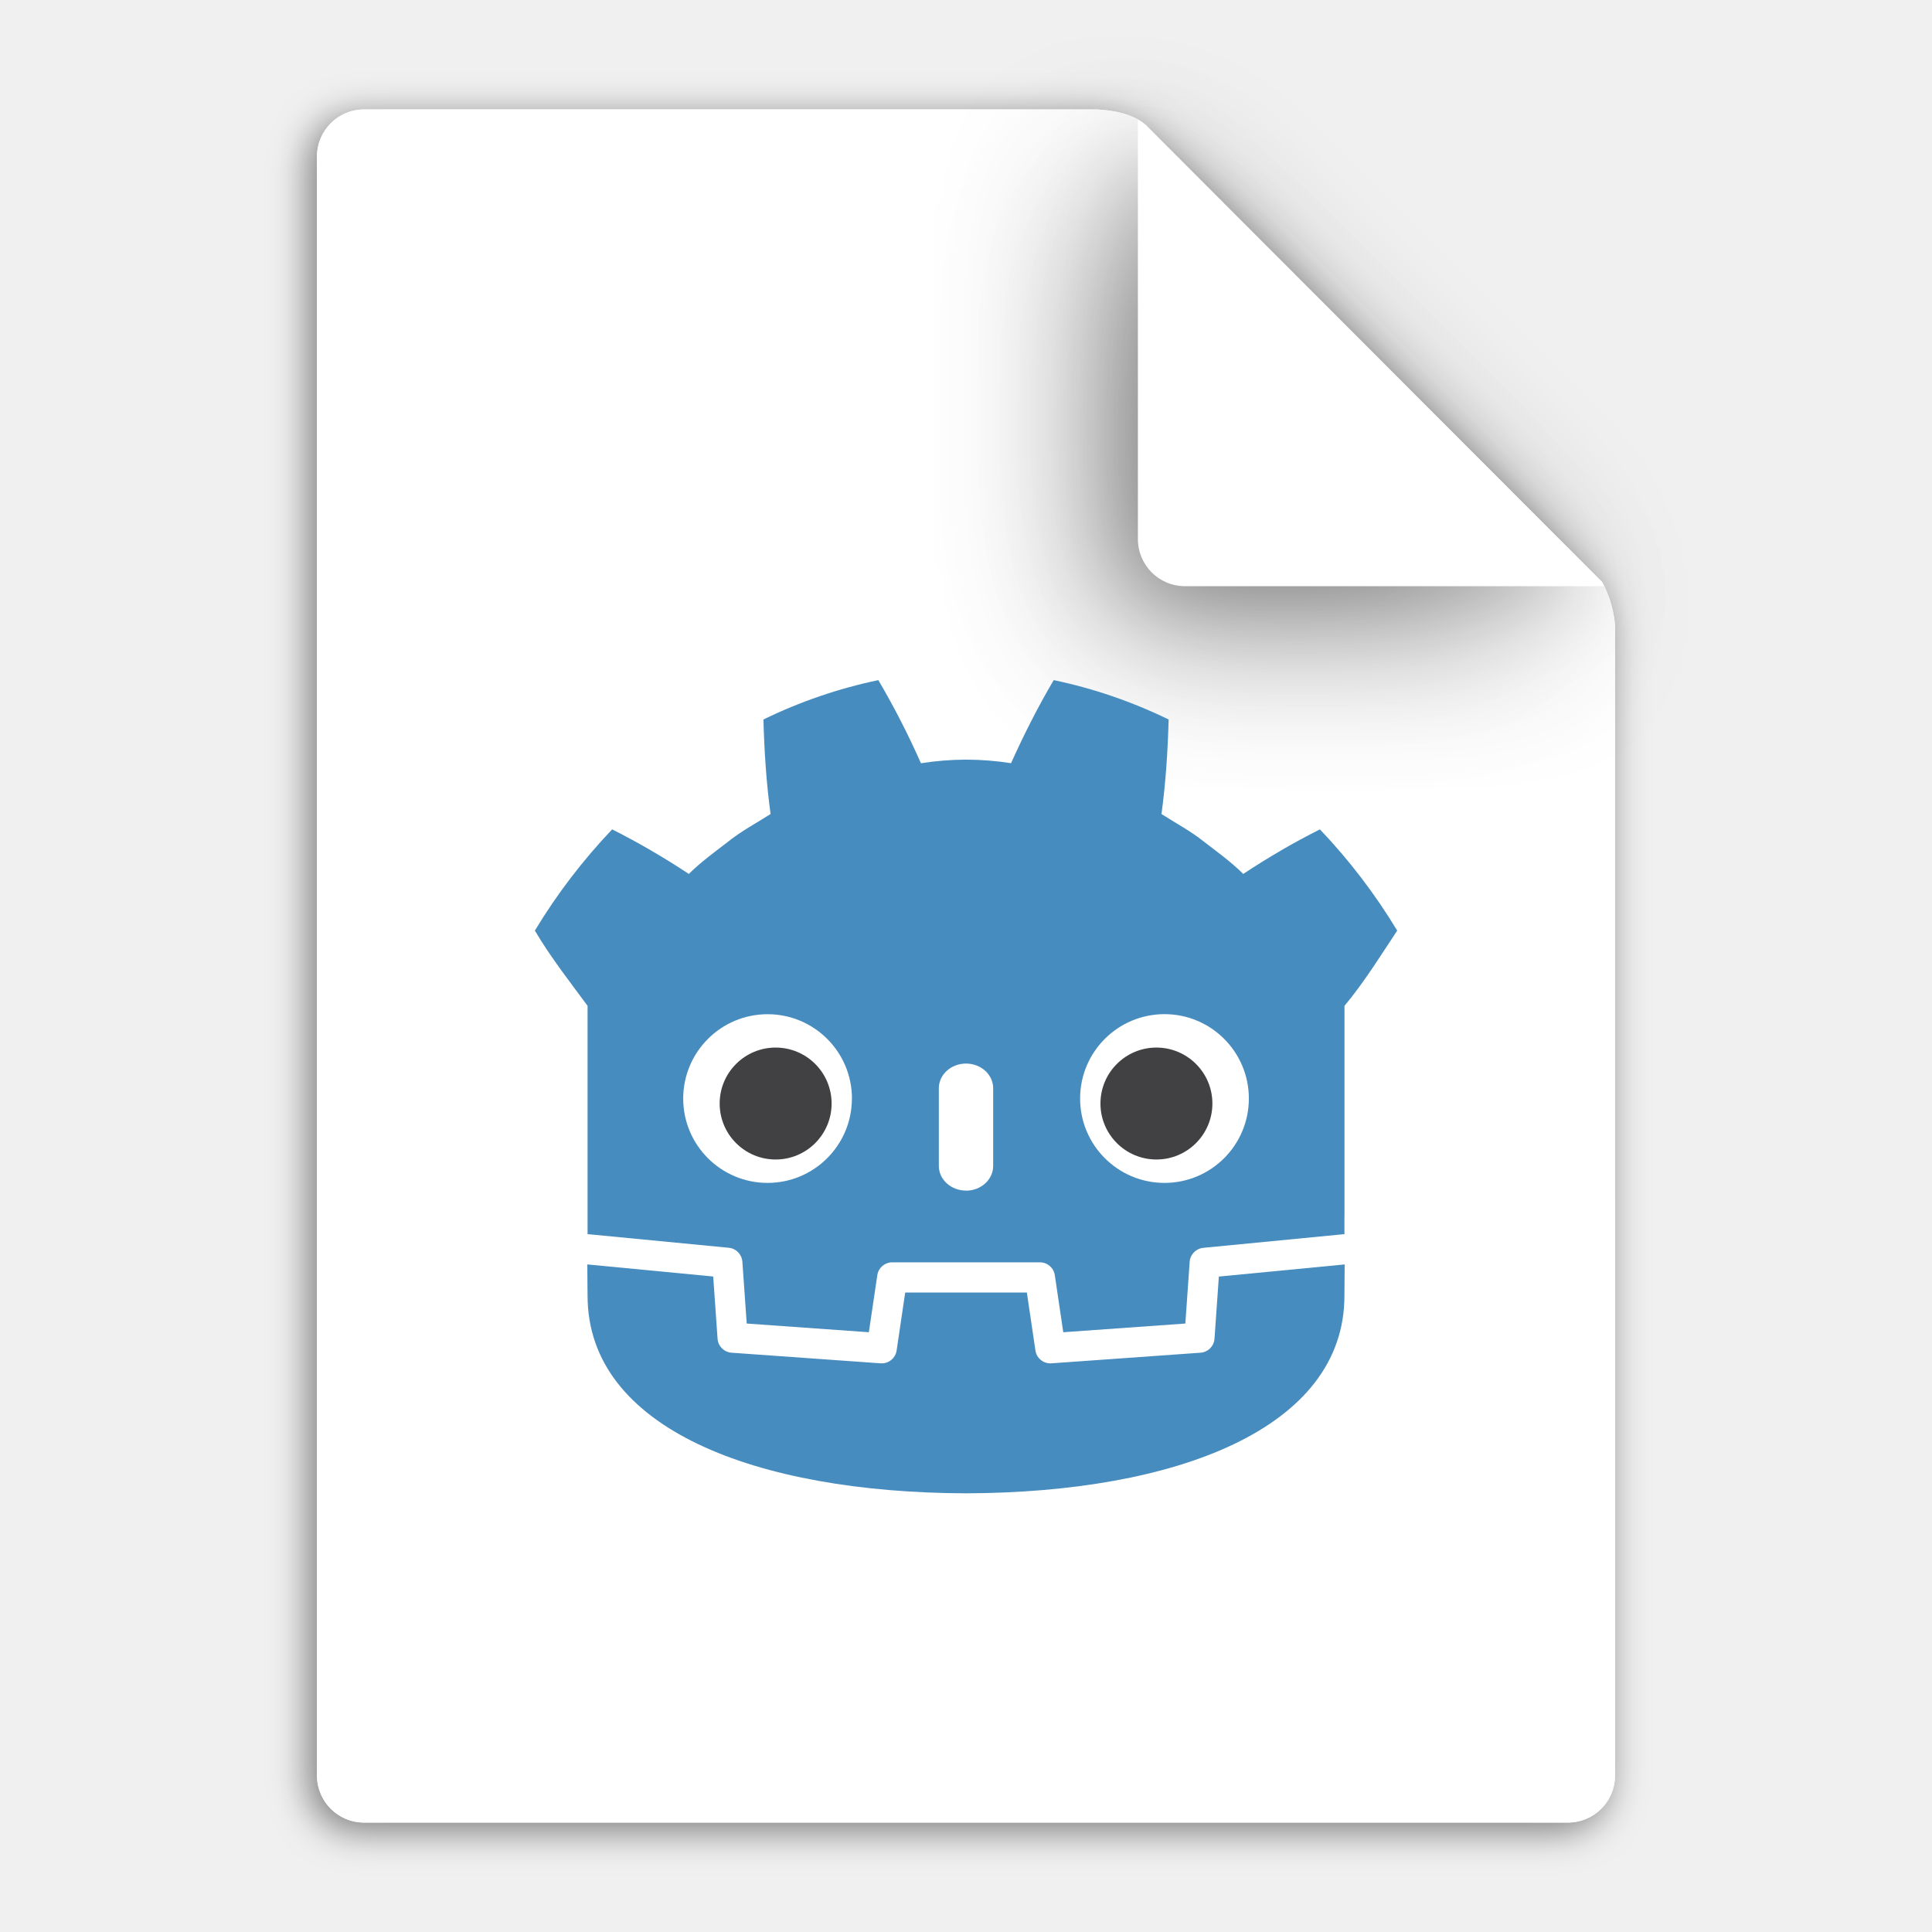
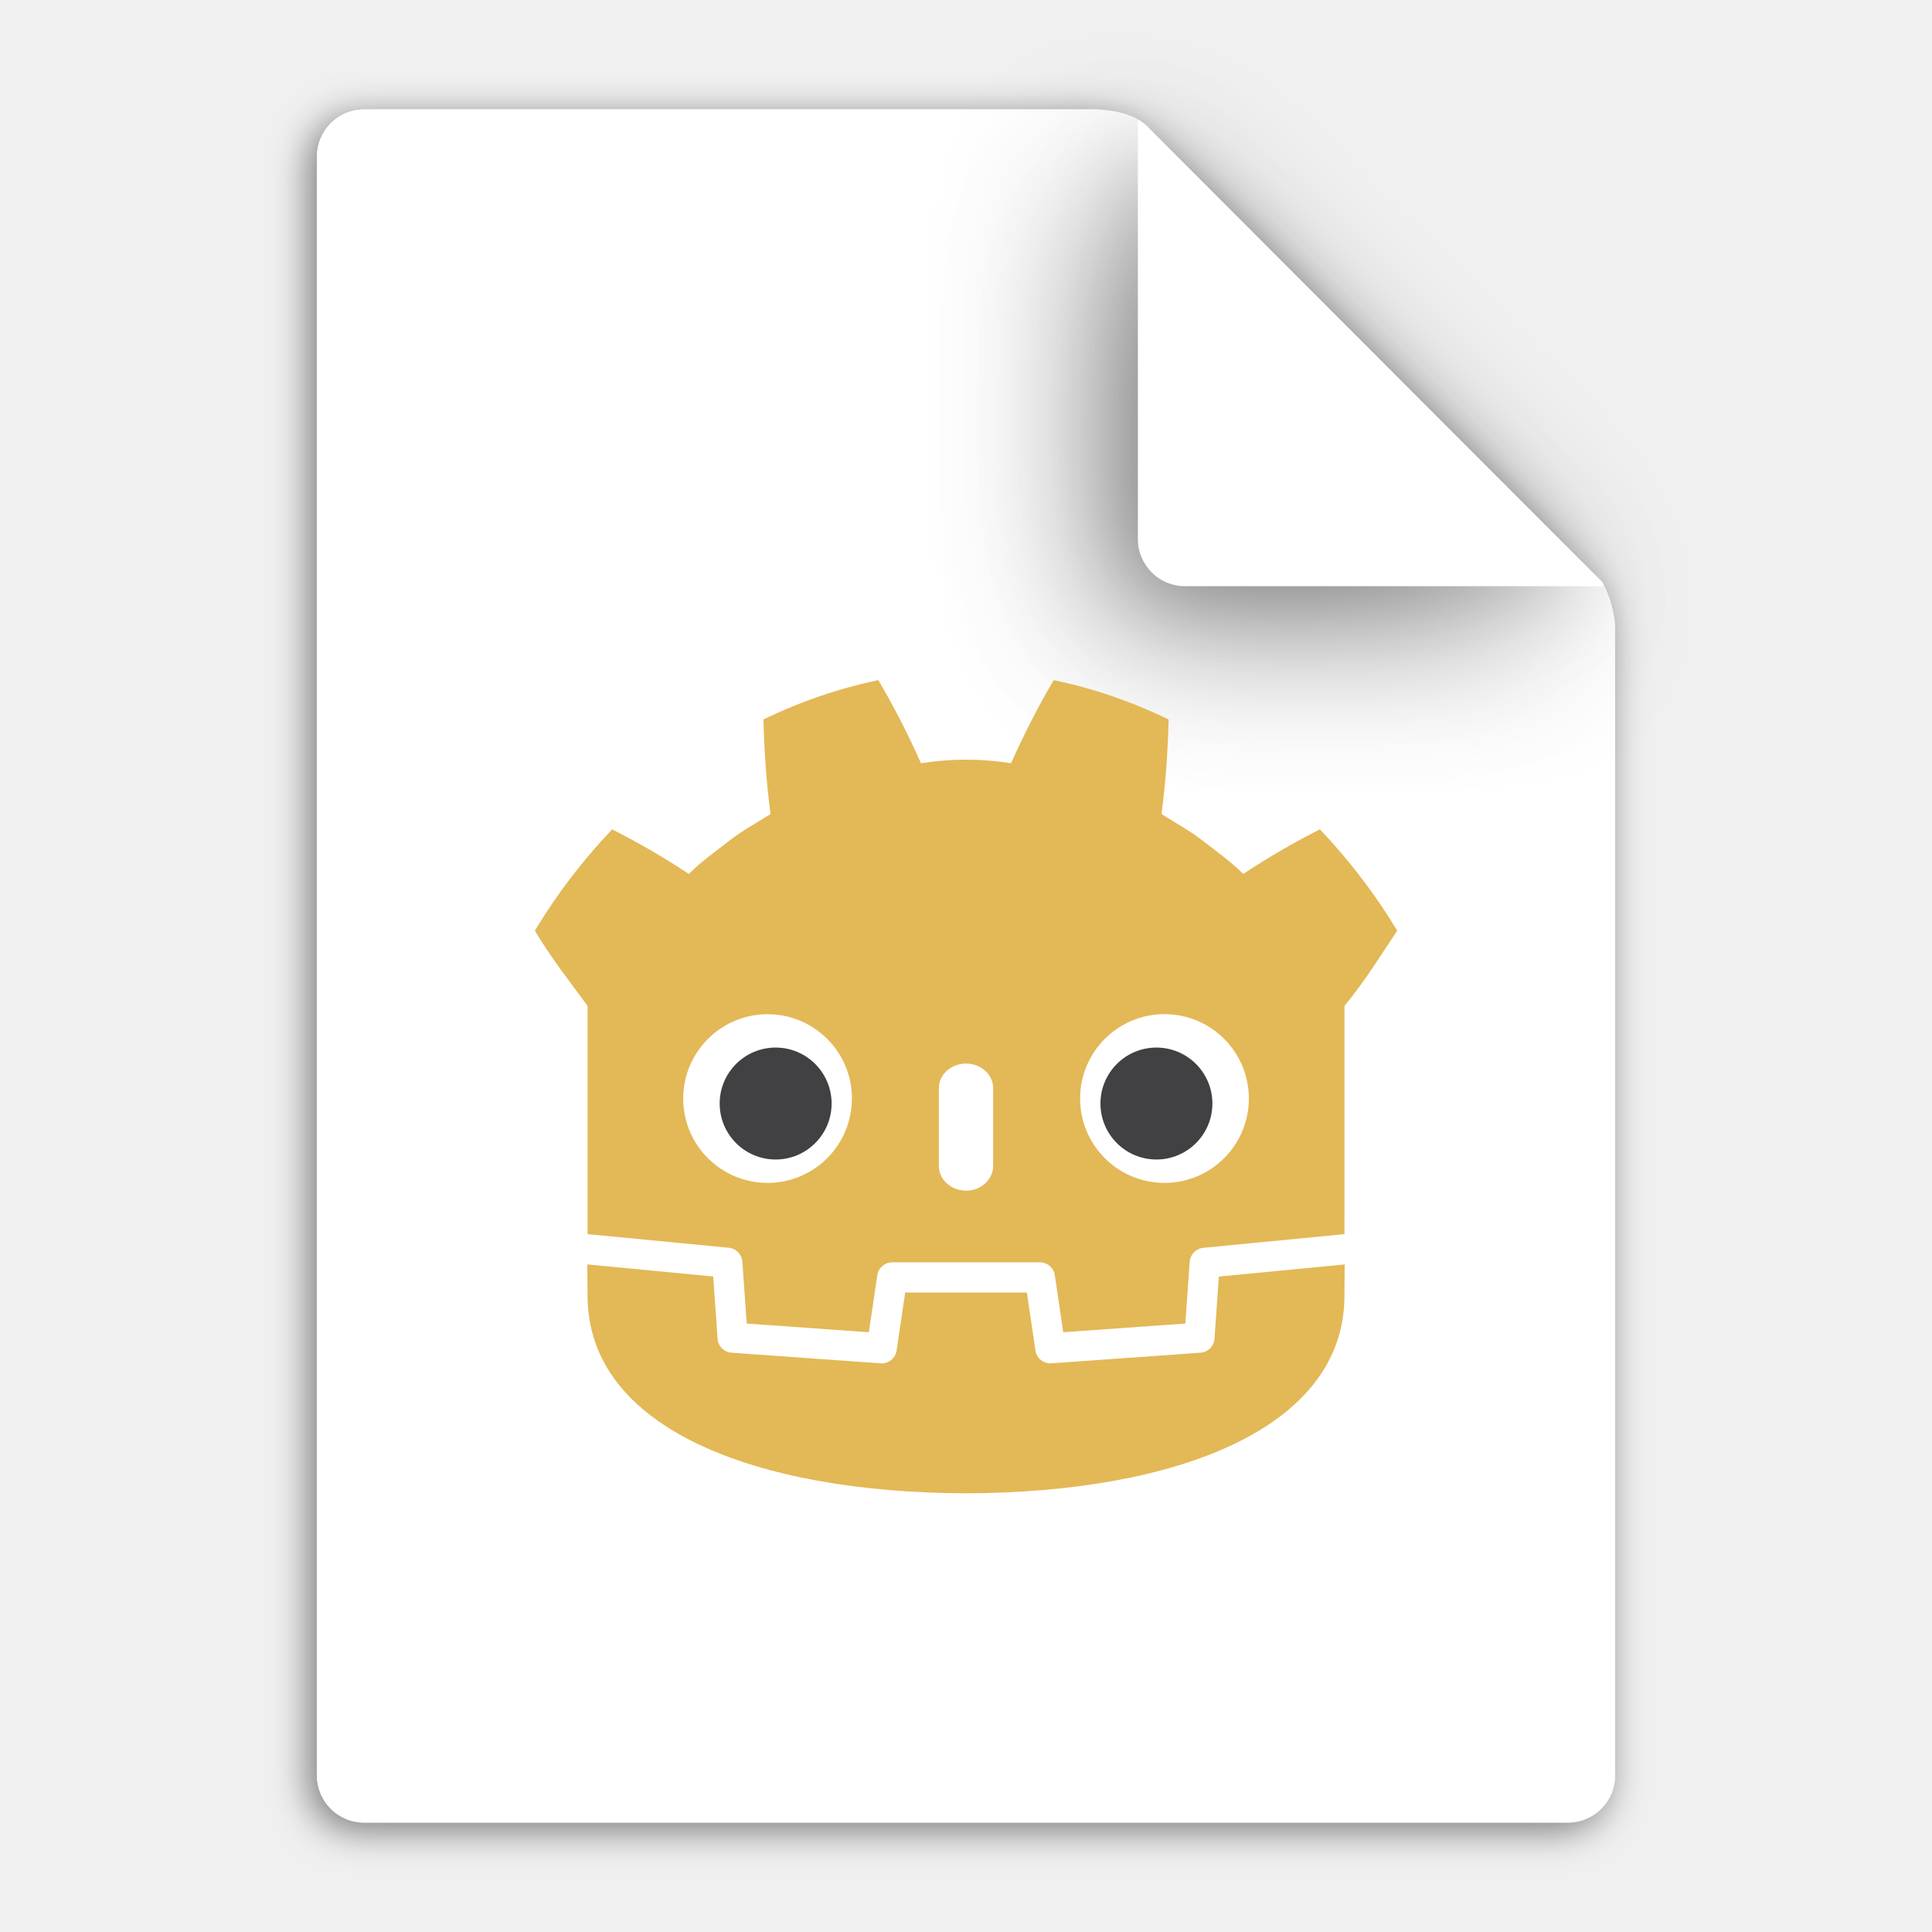
<svg xmlns="http://www.w3.org/2000/svg" xmlns:xlink="http://www.w3.org/1999/xlink" width="32" height="32">
  <defs>
    <filter id="d" width="1.076" height="1.057" x="-.041" y="-.026" color-interpolation-filters="sRGB">
      <feFlood flood-color="#000" flood-opacity=".502" result="flood" />
      <feGaussianBlur in="SourceGraphic" result="blur" stdDeviation="10" />
      <feOffset dx="-4" dy="4" in="blur" result="offset" />
      <feComposite in="flood" in2="offset" operator="in" result="comp1" />
      <feComposite in="SourceGraphic" in2="comp1" result="comp2" />
    </filter>
    <filter id="e" width="1.824" height="1.821" x="-.44" y="-.383" color-interpolation-filters="sRGB">
      <feFlood flood-color="#000" flood-opacity=".502" result="flood" />
      <feGaussianBlur in="SourceGraphic" result="blur" stdDeviation="20" />
      <feOffset dx="-10" dy="10" in="blur" result="offset" />
      <feComposite in="flood" in2="offset" operator="in" result="comp1" />
      <feComposite in="SourceGraphic" in2="comp1" result="fbSourceGraphic" />
      <feColorMatrix in="fbSourceGraphic" result="fbSourceGraphicAlpha" values="0 0 0 -1 0 0 0 0 -1 0 0 0 0 -1 0 0 0 0 1 0" />
      <feFlood flood-color="#000" flood-opacity=".2" result="flood" />
      <feGaussianBlur in="fbSourceGraphic" result="blur" stdDeviation="20" />
      <feOffset dx="-4" dy="4" in="blur" result="offset" />
      <feComposite in="flood" in2="offset" operator="in" result="comp1" />
      <feComposite in="fbSourceGraphic" in2="comp1" result="comp2" />
    </filter>
    <filter id="a" width="1.076" height="1.057" x="-.041" y="-.026" color-interpolation-filters="sRGB">
      <feFlood flood-color="#000" flood-opacity=".502" result="flood" />
      <feGaussianBlur in="SourceGraphic" result="blur" stdDeviation="10" />
      <feOffset dx="-4" dy="4" in="blur" result="offset" />
      <feComposite in="flood" in2="offset" operator="in" result="comp1" />
      <feComposite in="SourceGraphic" in2="comp1" result="comp2" />
    </filter>
    <filter id="b" width="2.262" height="2.261" x="-.68" y="-.582" color-interpolation-filters="sRGB">
      <feFlood flood-color="#000" flood-opacity=".4" result="flood" />
      <feGaussianBlur in="SourceGraphic" result="blur" stdDeviation="40" />
      <feOffset dx="-20" dy="20" in="blur" result="offset" />
      <feComposite in="flood" in2="offset" operator="in" result="comp1" />
      <feComposite in="SourceGraphic" in2="comp1" result="fbSourceGraphic" />
      <feColorMatrix in="fbSourceGraphic" result="fbSourceGraphicAlpha" values="0 0 0 -1 0 0 0 0 -1 0 0 0 0 -1 0 0 0 0 1 0" />
      <feFlood flood-color="#000" flood-opacity=".2" result="flood" />
      <feGaussianBlur in="fbSourceGraphic" result="blur" stdDeviation="20" />
      <feOffset dx="-4" dy="4" in="blur" result="offset" />
      <feComposite in="flood" in2="offset" operator="in" result="comp1" />
      <feComposite in="fbSourceGraphic" in2="comp1" result="comp2" />
    </filter>
    <path id="c" fill="none" d="M0 0H1024V1024H0z" />
  </defs>
  <path fill="#fff" d="m 193,58 c -13.85,-6.8e-5 -25,11.15 -25,25 v 858 c 0,13.85 11.15,25 25,25 h 638 c 13.85,0 25,-11.15 25,-25 0,0 -0.004,-609.403 -0.006,-609.404 -0.011,-0.54 -0.49,-11.635 -6.799,-23.109 L 727.166,186.282 607.137,66.078 C 600.033,60.162 590.478,58.524 581.41,58.002 Z" filter="url(#a)" transform="scale(.03125)" />
  <path fill="#fff" d="m 603.107,63.297 c -6.476,-3.684 -14.251,-4.866 -21.697,-5.295 L 193,58 c -13.85,-6.8e-5 -25,11.15 -25,25 v 858 c 0,13.85 11.15,25 25,25 h 638 c 13.85,0 25,-11.15 25,-25 0,0 -0.004,-609.403 -0.006,-609.404 -0.011,-0.505 -0.431,-10.253 -5.654,-20.904 H 628.107 c -13.85,0 -25,-11.15 -25,-25 z" transform="scale(.03125)" />
  <path fill="#fff" d="M 603.107,63.297 V 285.691 c 0,13.85 11.15,25 25,25 h 222.232 c -0.359,-0.732 -0.739,-1.468 -1.145,-2.205 L 727.166,186.281 607.137,66.078 c -1.27,-1.058 -2.619,-1.979 -4.029,-2.781 z" filter="url(#b)" transform="scale(.03125)" />
  <use xlink:href="#c" stroke-width=".8" transform="scale(.03125)" />
  <g stroke-width=".32">
    <path fill="#fff" d="m22.268 20.443s-.02-.128-.033-.127l-2.318.224a.377.377 0 0 0 -.34.35l-.064.912-1.793.128-.122-.827a.38.38 0 0 0 -.374-.323h-2.447a.38.38 0 0 0 -.374.323l-.122.827-1.793-.128-.064-.913a.377.377 0 0 0 -.34-.35l-2.32-.223c-.011-.001-.02.127-.032.127l-.003.501 1.964.317.064.921a.38.38 0 0 0 .35.35l2.47.177h.028a.38.38 0 0 0 .373-.322l.125-.851h1.795l.125.851a.38.38 0 0 0 .4.322l2.471-.176a.38.38 0 0 0 .35-.351l.064-.92 1.964-.32z" />
-     <path fill="#478cbf" d="m9.732 16.66v3.783h.02l2.32.224c.121.012.215.11.224.231l.072 1.024 2.023.144.14-.945c.018-.122.123-.212.246-.213h2.447c.124 0.0.229.091.247.213l.14.945 2.022-.144.072-1.024c.009-.121.104-.218.225-.23l2.318-.225h.02v-.302h.001v-3.481c.337-.404.624-.873.873-1.246-.364-.604-.794-1.166-1.28-1.677-.44.22-.867.472-1.27.738-.202-.2-.43-.364-.653-.536-.22-.176-.466-.305-.701-.456.07-.52.104-1.032.118-1.566-.605-.295-1.244-.514-1.903-.652-.26.438-.499.913-.707 1.376-.245-.039-.492-.058-.74-.059h-.01c-.249.001-.497.021-.742.06-.209-.472-.444-.932-.706-1.377-.659.138-1.298.357-1.903.652.014.534.048 1.046.118 1.566-.235.15-.482.28-.701.456-.223.172-.451.336-.653.536-.403-.266-.83-.517-1.27-.738-.486.511-.916 1.073-1.28 1.677.27.457.608.884.873 1.246z" />
-     <path fill="#478cbf" d="m20.188 21.144-.072 1.029a.25.25 0 0 1 -.231.232l-2.47.176a.25.25 0 0 1 -.265-.213l-.142-.96h-2.015l-.142.96a.25.25 0 0 1 -.265.213l-2.47-.176a.25.25 0 0 1 -.231-.232l-.072-1.03-2.085-.2c0 .224.004.47.004.518 0 2.203 2.793 3.261 6.264 3.273h.009c3.47-.012 6.263-1.07 6.263-3.273l.004-.518z" />
+     <path fill="#e3b856" d="m9.732 16.66v3.783h.02l2.32.224c.121.012.215.11.224.231l.072 1.024 2.023.144.14-.945c.018-.122.123-.212.246-.213h2.447c.124 0.0.229.091.247.213l.14.945 2.022-.144.072-1.024c.009-.121.104-.218.225-.23l2.318-.225h.02v-.302h.001v-3.481c.337-.404.624-.873.873-1.246-.364-.604-.794-1.166-1.28-1.677-.44.22-.867.472-1.27.738-.202-.2-.43-.364-.653-.536-.22-.176-.466-.305-.701-.456.07-.52.104-1.032.118-1.566-.605-.295-1.244-.514-1.903-.652-.26.438-.499.913-.707 1.376-.245-.039-.492-.058-.74-.059h-.01c-.249.001-.497.021-.742.06-.209-.472-.444-.932-.706-1.377-.659.138-1.298.357-1.903.652.014.534.048 1.046.118 1.566-.235.15-.482.28-.701.456-.223.172-.451.336-.653.536-.403-.266-.83-.517-1.27-.738-.486.511-.916 1.073-1.28 1.677.27.457.608.884.873 1.246z" />
+     <path fill="#e3b856" d="m20.188 21.144-.072 1.029a.25.25 0 0 1 -.231.232l-2.47.176a.25.25 0 0 1 -.265-.213l-.142-.96h-2.015l-.142.96a.25.25 0 0 1 -.265.213l-2.47-.176a.25.25 0 0 1 -.231-.232l-.072-1.03-2.085-.2c0 .224.004.47.004.518 0 2.203 2.793 3.261 6.264 3.273h.009c3.47-.012 6.263-1.07 6.263-3.273l.004-.518z" />
    <path fill="#fff" d="m14.11 18.195a1.397 1.397 0 1 1 -2.794.001 1.397 1.397 0 0 1 2.795 0" />
    <path fill="#414042" d="m13.774 18.278a.927.927 0 1 1 -1.854 0 .927.927 0 0 1 1.854 0" />
    <path fill="#fff" d="m16 19.72c-.248 0-.45-.183-.45-.409v-1.286c0-.226.202-.409.45-.409.249 0 .45.183.45.409v1.286c0 .226-.201.41-.45.41m1.89-1.526a1.397 1.397 0 1 0 2.795 0 1.397 1.397 0 0 0 -2.795 0" />
    <path fill="#414042" d="m18.227 18.278a.927.927 0 1 0 1.854 0 .927.927 0 0 0 -1.854 0" />
  </g>
  <path fill="#fff" d="m 193,58 c -13.85,0 -25,11.15 -25,25 v 858 c 0,13.85 11.15,25 25,25 h 638 c 13.85,0 25,-11.15 25,-25 V 321.598 c -0.002,-6.7e-4 -0.004,-0.001 -0.006,-0.002 -0.08,-3.75 -0.372,-8.5 -2.77,-10.904 L 603.107,59.865 v 0.008 C 600.006,58.6 596.707,57.972 593.41,58.002 V 58 Z" filter="url(#d)" transform="matrix(.03125 0 0 .02553 -485 .923)" />
  <path fill="#fff" d="m 603.107,59.865 v 225.826 c 0,13.85 11.15,25 25,25 H 853.225 C 781.488,238.955 688.606,145.364 603.107,59.865 Z" filter="url(#e)" transform="matrix(.03125 0 0 .02553 -485 .923)" />
  <use xlink:href="#c" stroke-width=".8" transform="matrix(.03125 0 0 .02553 -485 .923)" />
</svg>
